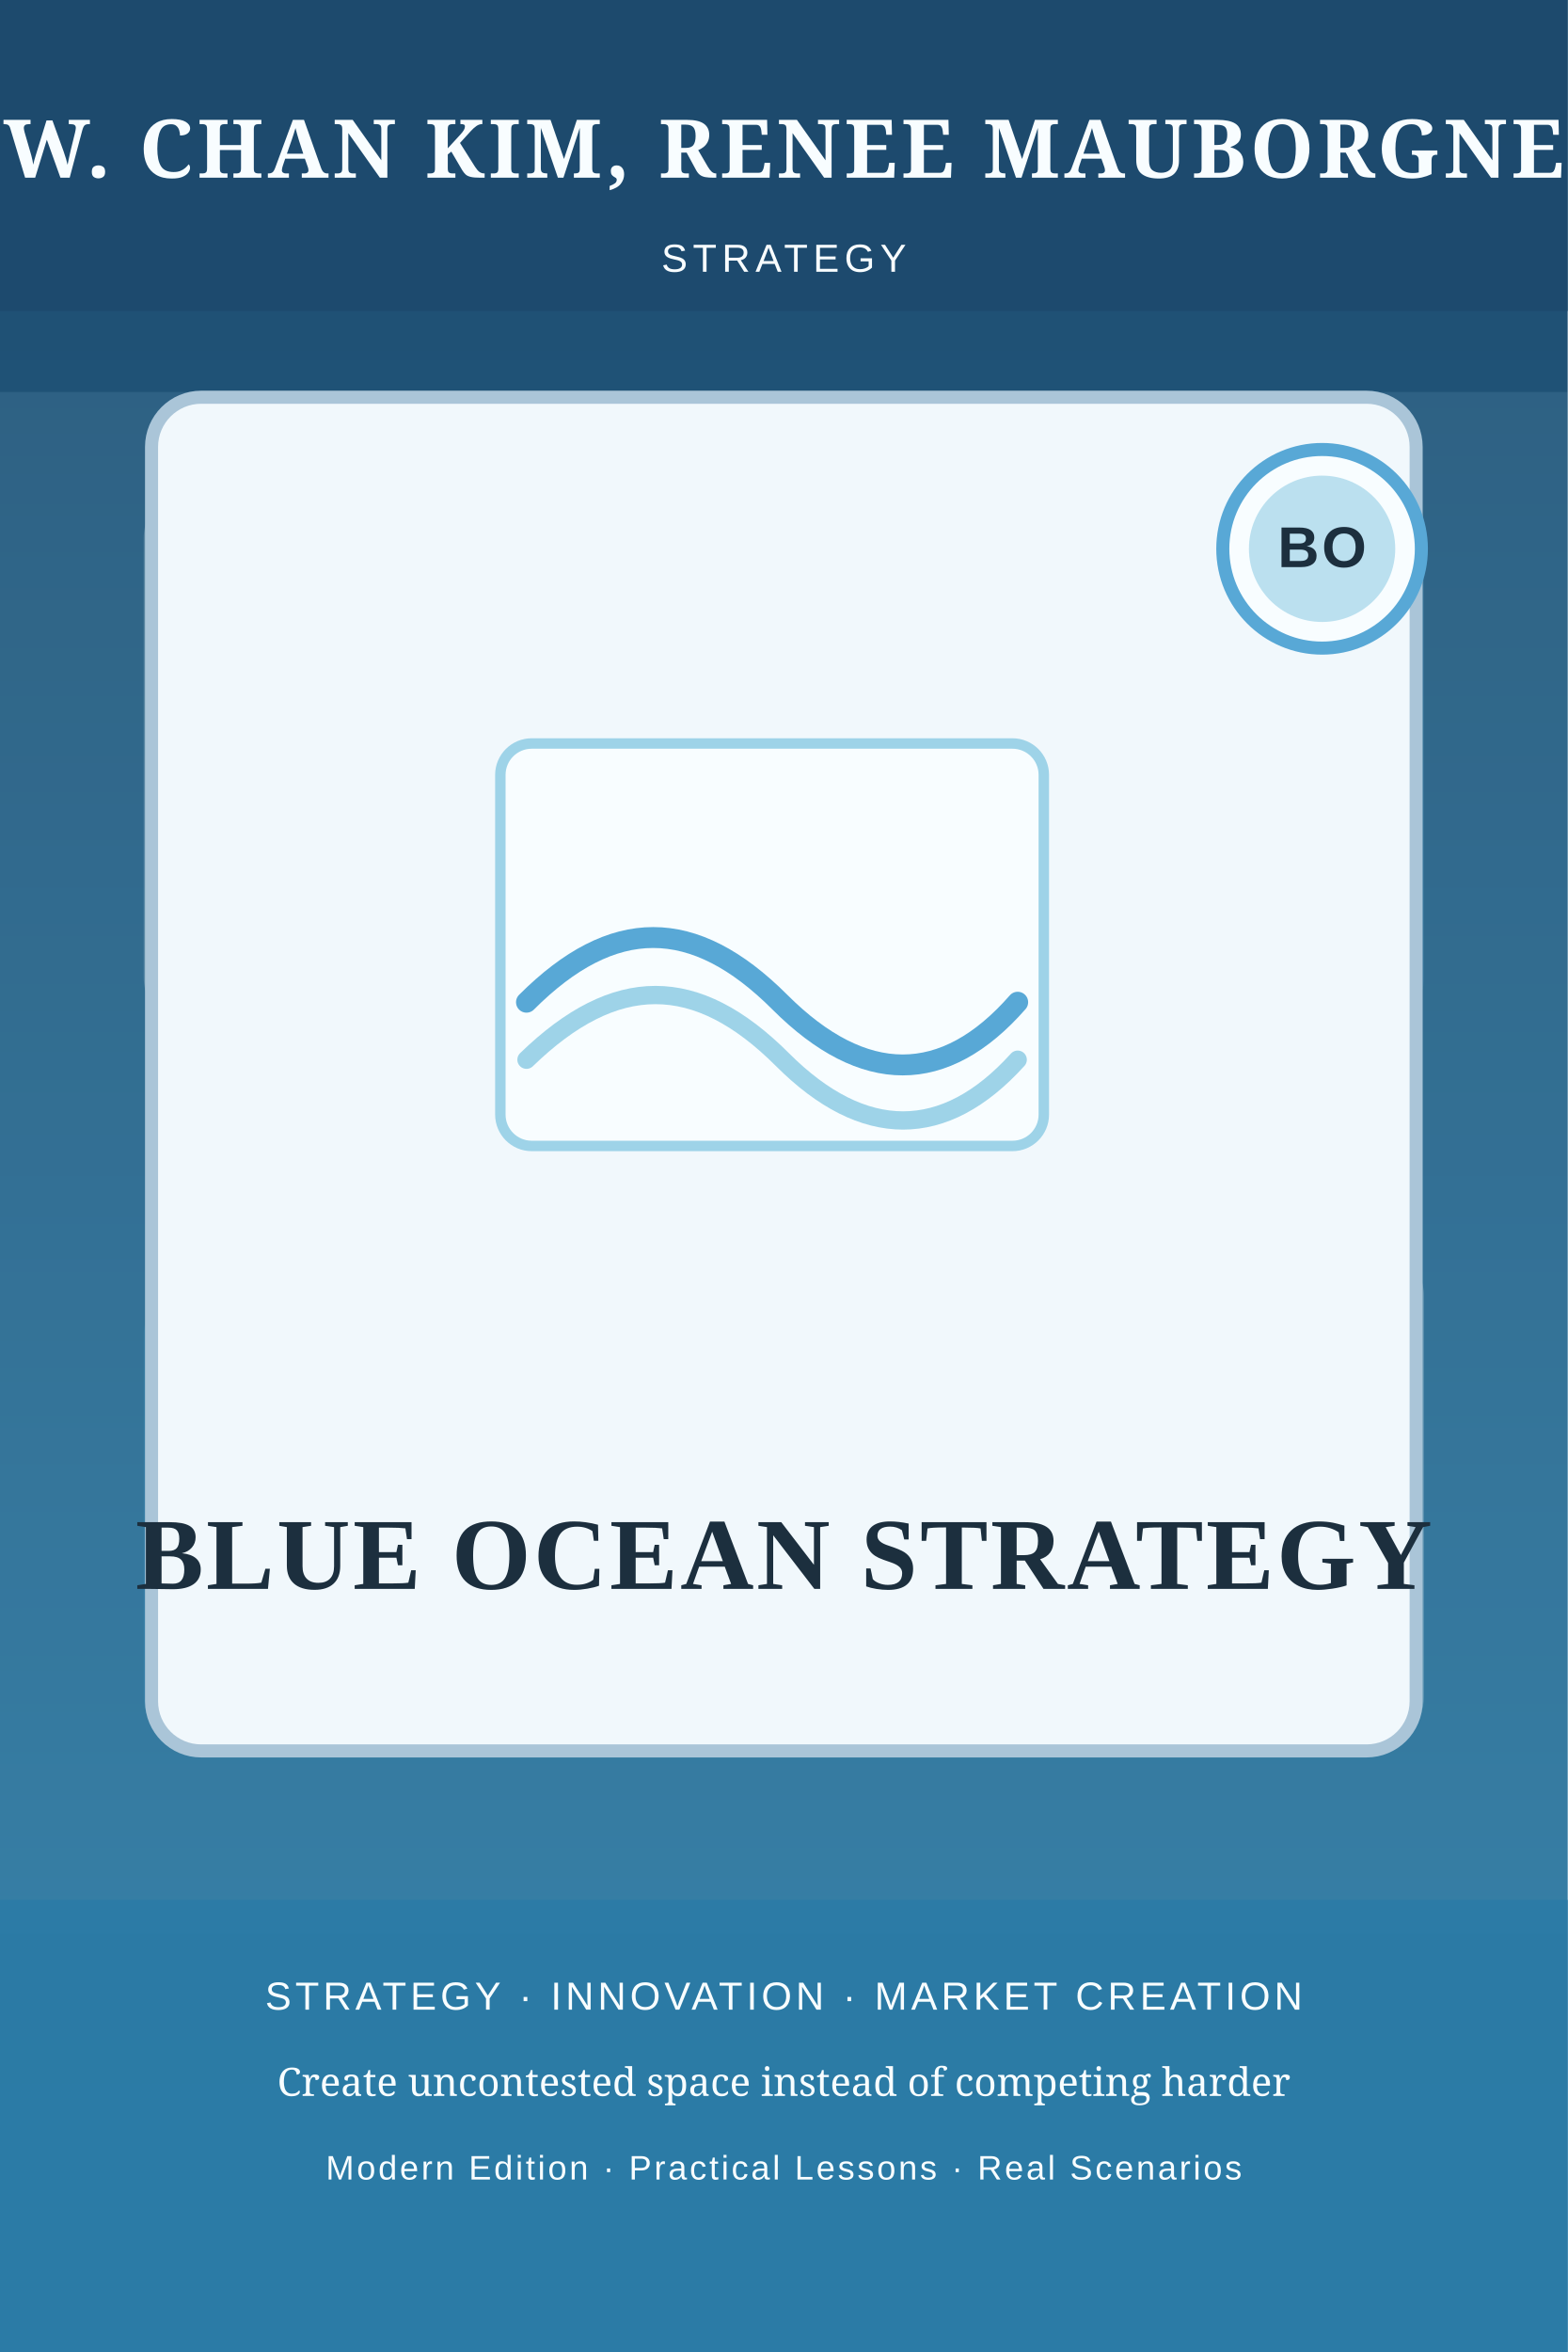
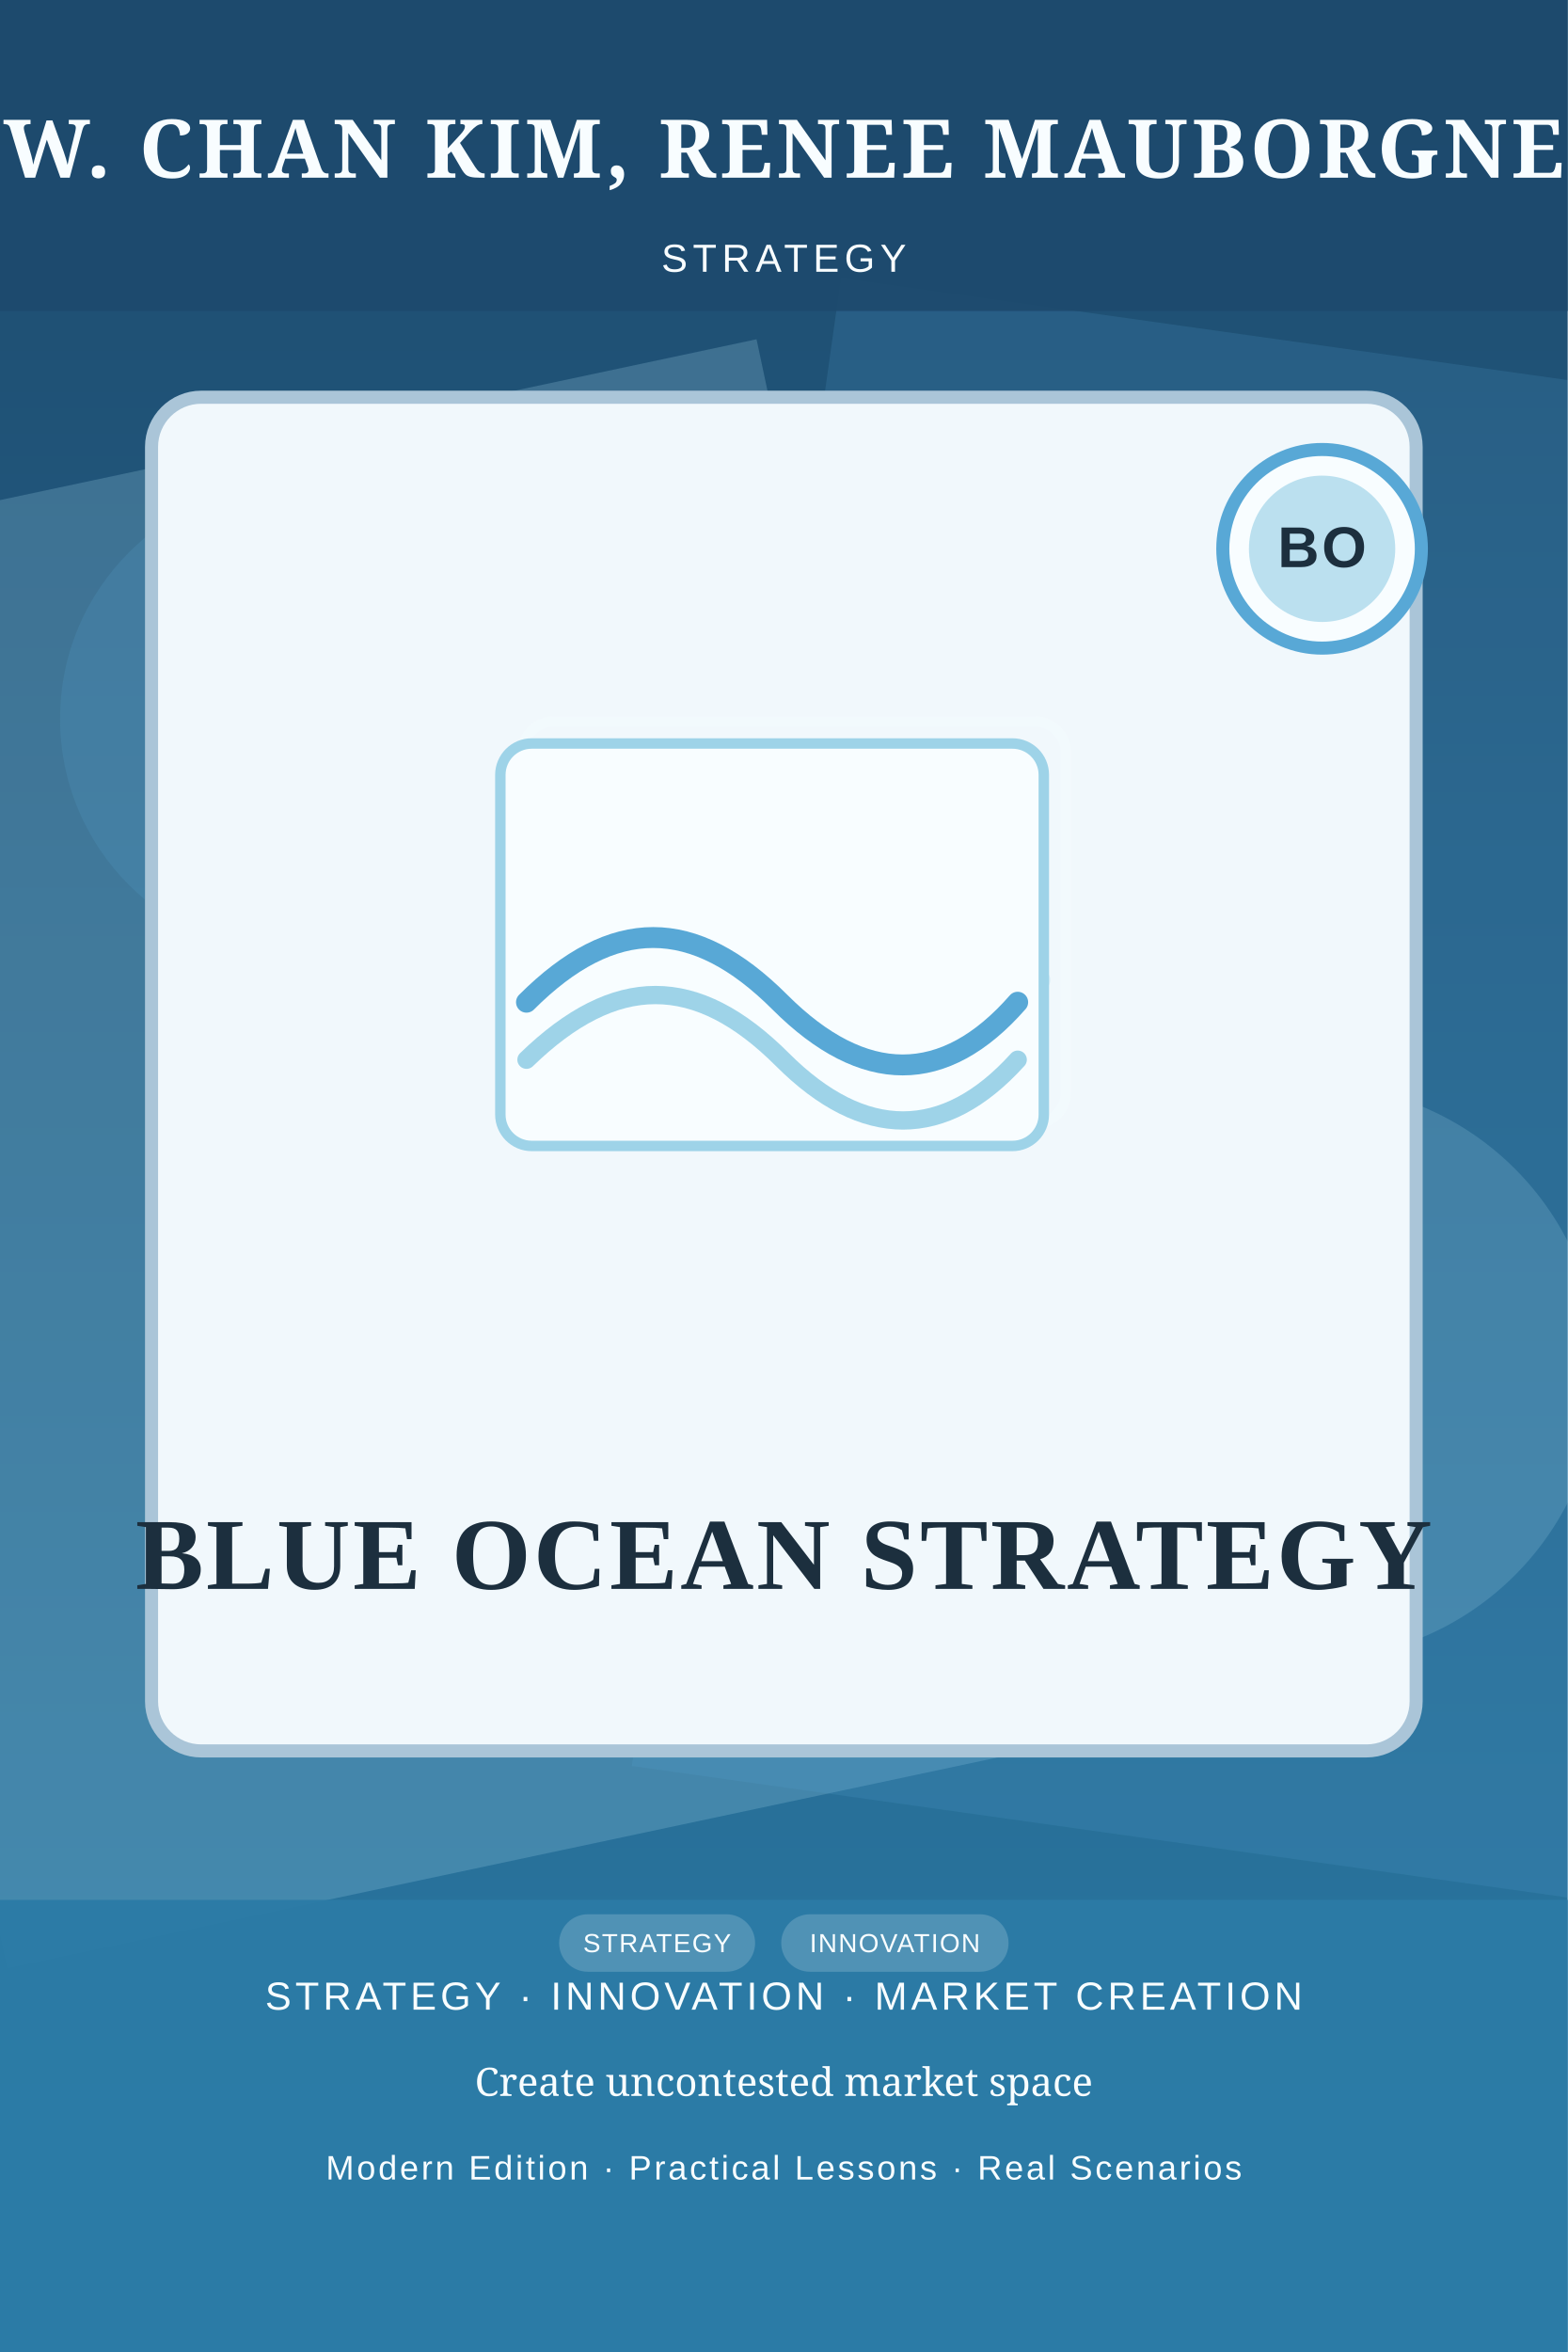
<svg xmlns="http://www.w3.org/2000/svg" width="1200" height="1800" viewBox="0 0 1200 1800" fill="none" role="img" aria-labelledby="title desc">
  <defs>
    <linearGradient id="g2054518517" x1="0" y1="0" x2="0" y2="1800" gradientUnits="userSpaceOnUse">
      <stop offset="0%" stop-color="#1D4A6D" />
      <stop offset="100%" stop-color="#2B7BA6" />
    </linearGradient>
  </defs>
  <rect width="1200" height="1800" fill="url(#g2054518517)" />
-   <rect x="0" y="300" width="1200" height="1180" fill="#9ED3E8" opacity="0.12" />
-   <rect x="110" y="370" width="420" height="420" rx="42" fill="#F8FDFF" opacity="0.2" />
-   <rect x="670" y="360" width="420" height="430" rx="42" fill="#58A8D6" opacity="0.16" />
-   <rect x="110" y="980" width="420" height="360" rx="42" fill="#58A8D6" opacity="0.15" />
-   <rect x="670" y="950" width="420" height="390" rx="42" fill="#F8FDFF" opacity="0.2" />
+   <rect x="-120" y="310" width="820" height="1100" transform="rotate(-12 400 860)" fill="#9ED3E8" opacity="0.24" />
+   <rect x="560" y="260" width="760" height="1150" transform="rotate(8 940 835)" fill="#58A8D6" opacity="0.16" />
+   <circle cx="226" cy="550" r="180" fill="#58A8D6" opacity="0.17" />
+   <circle cx="1004" cy="1050" r="220" fill="#9ED3E8" opacity="0.2" />
+   <ellipse cx="600" cy="812" rx="470" ry="382" fill="#F8FDFF" opacity="0.08" />
  <rect x="116" y="304" width="968" height="1036" rx="38" fill="#F1F8FC" stroke="#AAC5D8" stroke-width="10" />
+   <g opacity="0.24" transform="translate(0 -26)">
+     <g transform="translate(400 578)">
+       <rect x="0" y="0" width="416" height="308" rx="24" fill="#F1F8FC" stroke="#F8FDFF" stroke-width="8" />
+       <path d="M20 198 C86 132 148 132 214 198 C278 262 340 262 396 198" fill="none" stroke="#9ED3E8" stroke-width="16" stroke-linecap="round" />
+       <path d="M20 242 C88 176 150 176 216 242 C278 304 340 304 396 242" fill="none" stroke="#F8FDFF" stroke-width="14" stroke-linecap="round" />
+     </g>
+   </g>
  <g transform="translate(383 569)">
    <rect x="0" y="0" width="416" height="308" rx="24" fill="#F8FDFF" stroke="#9ED3E8" stroke-width="8" />
    <path d="M20 198 C86 132 148 132 214 198 C278 262 340 262 396 198" fill="none" stroke="#58A8D6" stroke-width="16" stroke-linecap="round" />
    <path d="M20 242 C88 176 150 176 216 242 C278 304 340 304 396 242" fill="none" stroke="#9ED3E8" stroke-width="14" stroke-linecap="round" />
  </g>
  <g transform="translate(928 336)">
    <circle cx="84" cy="84" r="76" fill="#F8FDFF" stroke="#58A8D6" stroke-width="10" />
    <circle cx="84" cy="84" r="56" fill="#9ED3E8" opacity="0.68" />
    <text x="84" y="98" text-anchor="middle" fill="#1C2F3E" font-family="'Trebuchet MS', Arial, sans-serif" font-size="44" font-weight="700" letter-spacing="2">BO</text>
  </g>
  <rect x="0" y="0" width="1200" height="238" fill="#1D4A6D" opacity="0.93" />
  <rect x="0" y="1454" width="1200" height="346" fill="#2B7BA6" opacity="0.95" />
  <text x="600" y="136" text-anchor="middle" fill="#F8FDFF" font-family="Georgia, serif" font-size="62" font-weight="700" letter-spacing="3">W. CHAN KIM, RENEE MAUBORGNE</text>
  <text x="600" y="208" text-anchor="middle" fill="#F8FDFF" font-family="'Trebuchet MS', Arial, sans-serif" font-size="30" letter-spacing="4">STRATEGY</text>
  <text x="600" y="1216" text-anchor="middle" fill="#1C2F3E" font-family="Georgia, 'Times New Roman', serif" font-size="78" font-weight="700" letter-spacing="2">BLUE OCEAN STRATEGY</text>
+   <g>
+     <rect x="429" y="1466" width="148" height="42" rx="21" fill="#F8FDFF" opacity="0.18" stroke="#F8FDFF" stroke-width="2" />
+     <text x="503" y="1494" text-anchor="middle" fill="#F8FDFF" font-family="'Trebuchet MS', Arial, sans-serif" font-size="20" letter-spacing="1">STRATEGY</text>
+   </g>
+   <g>
+     <rect x="599" y="1466" width="172" height="42" rx="21" fill="#F8FDFF" opacity="0.18" stroke="#F8FDFF" stroke-width="2" />
+     <text x="685" y="1494" text-anchor="middle" fill="#F8FDFF" font-family="'Trebuchet MS', Arial, sans-serif" font-size="20" letter-spacing="1">INNOVATION</text>
+   </g>
  <text x="600" y="1538" text-anchor="middle" fill="#F8FDFF" font-family="'Trebuchet MS', Arial, sans-serif" font-size="30" letter-spacing="3">STRATEGY  ·  INNOVATION  ·  MARKET CREATION</text>
-   <text x="600" y="1604" text-anchor="middle" fill="#F8FDFF" font-family="Georgia, serif" font-size="30">Create uncontested space instead of competing harder</text>
+   <text x="600" y="1604" text-anchor="middle" fill="#F8FDFF" font-family="Georgia, serif" font-size="30">Create uncontested market space</text>
  <text x="600" y="1668" text-anchor="middle" fill="#F8FDFF" font-family="'Trebuchet MS', Arial, sans-serif" font-size="26" letter-spacing="2">Modern Edition · Practical Lessons · Real Scenarios</text>
</svg>
